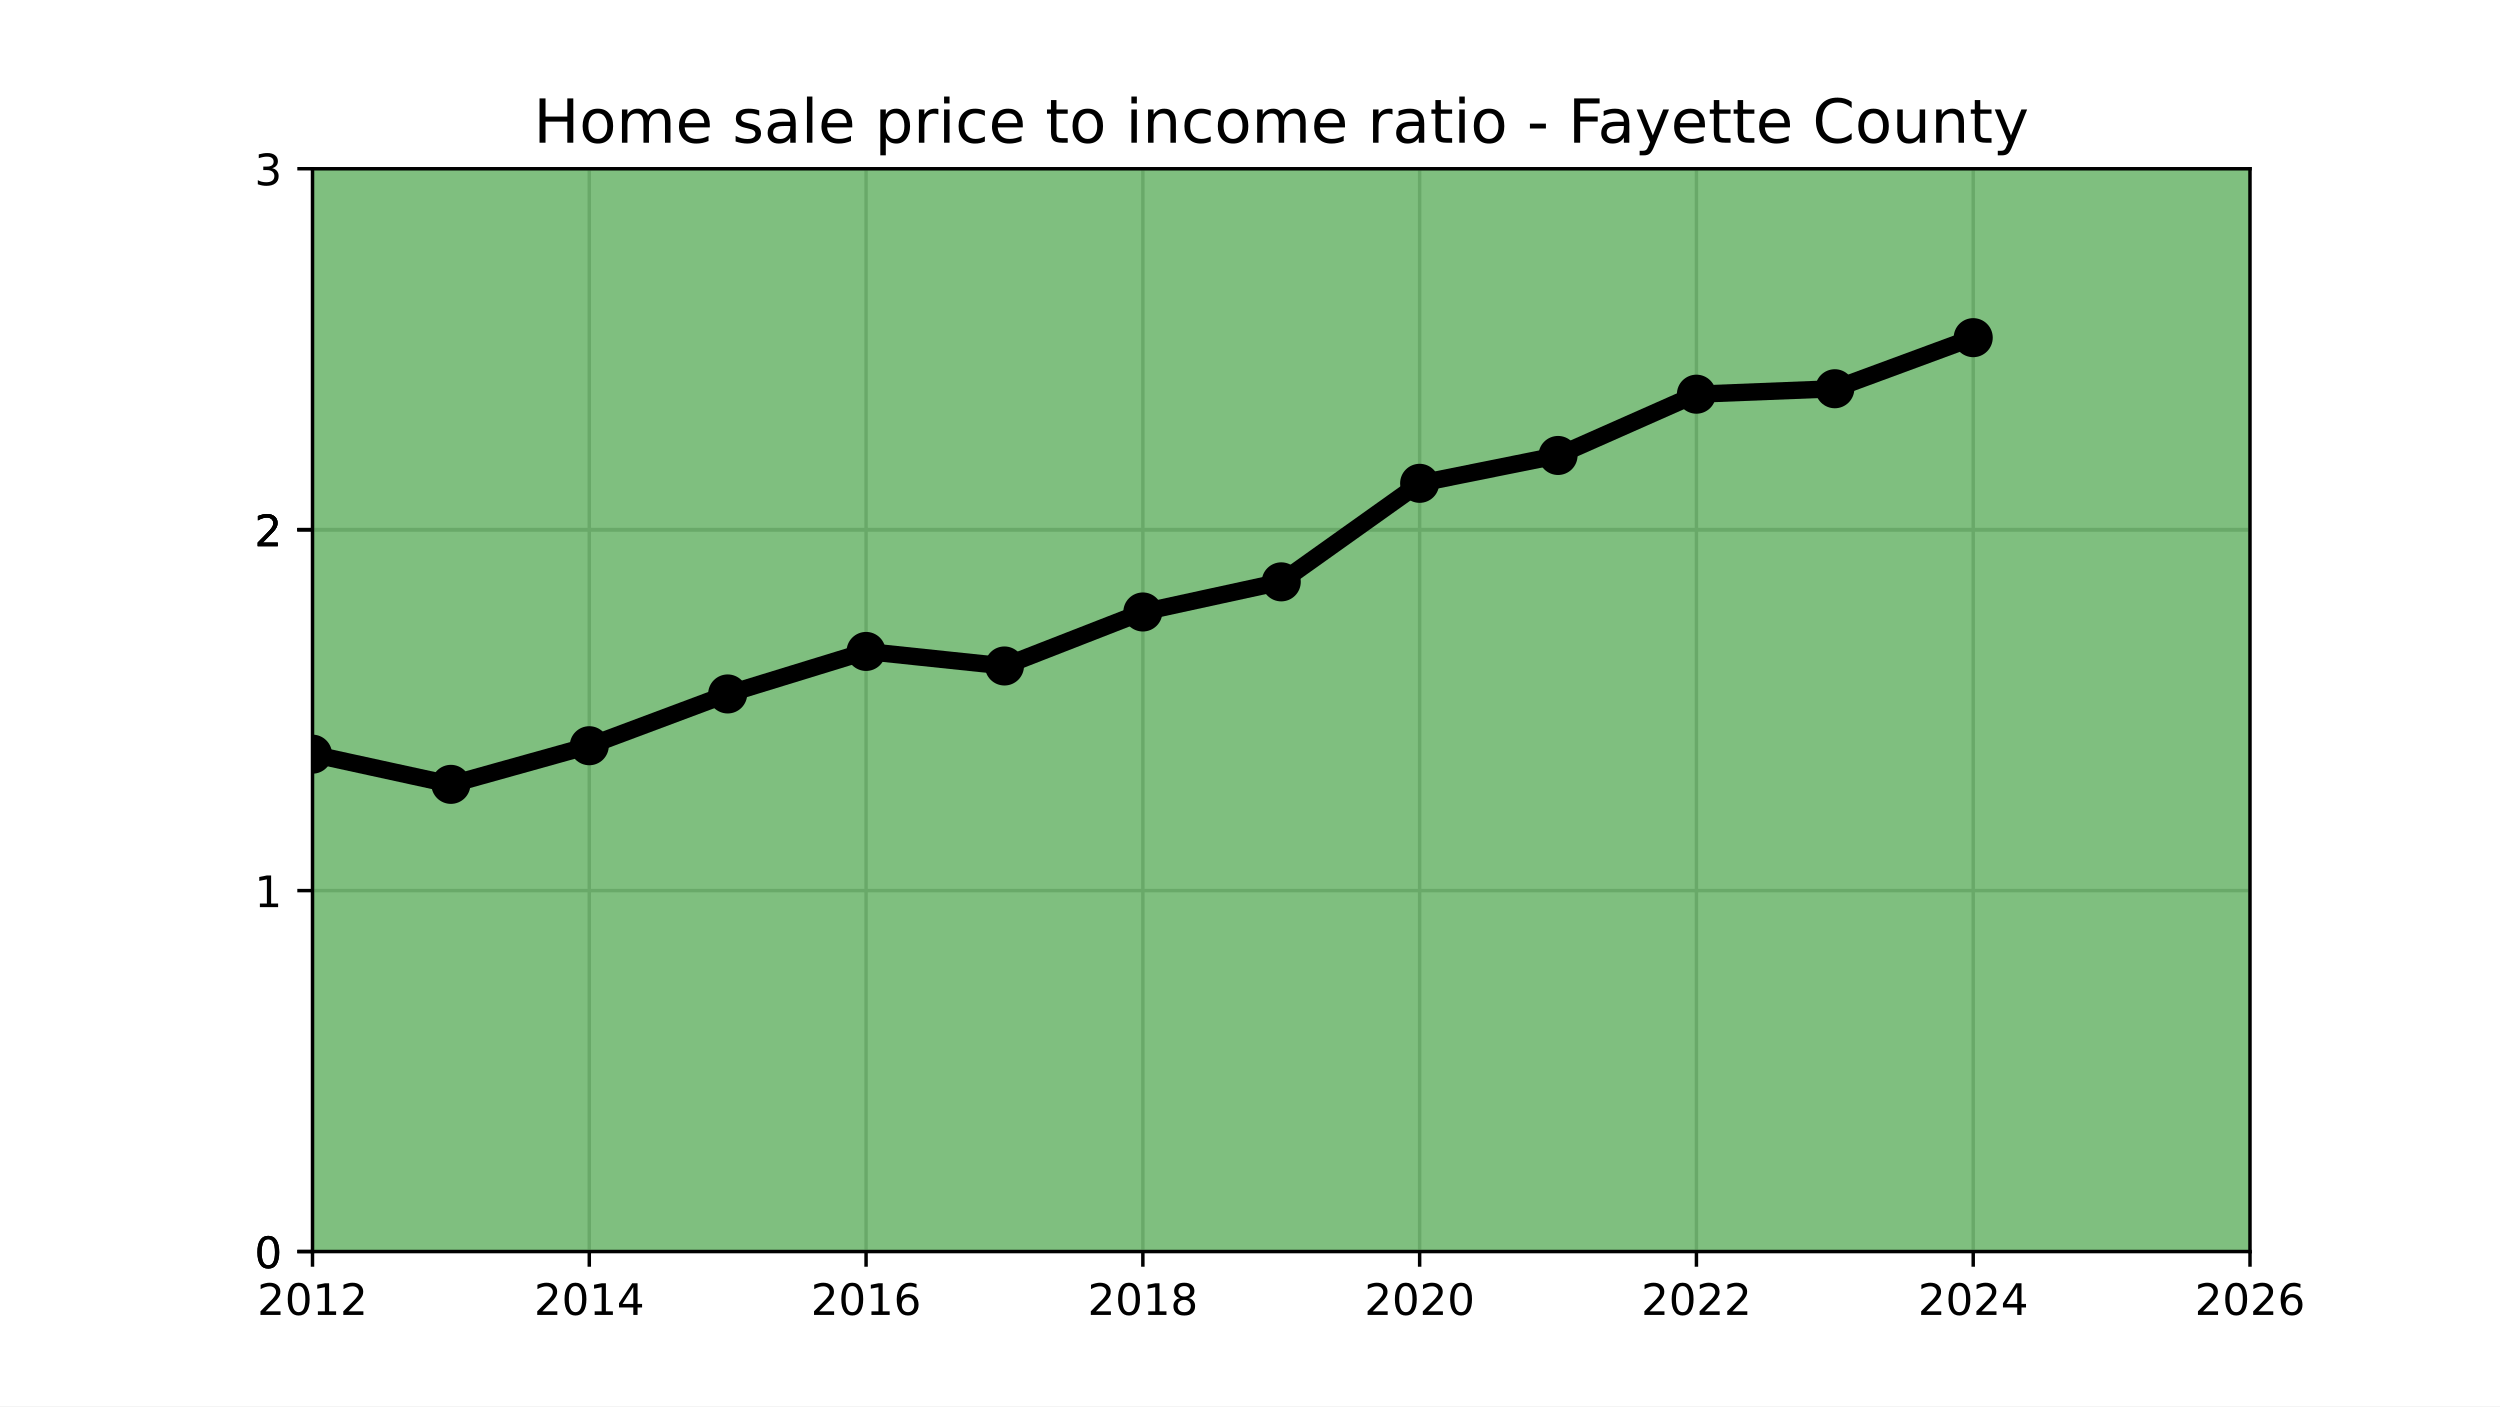
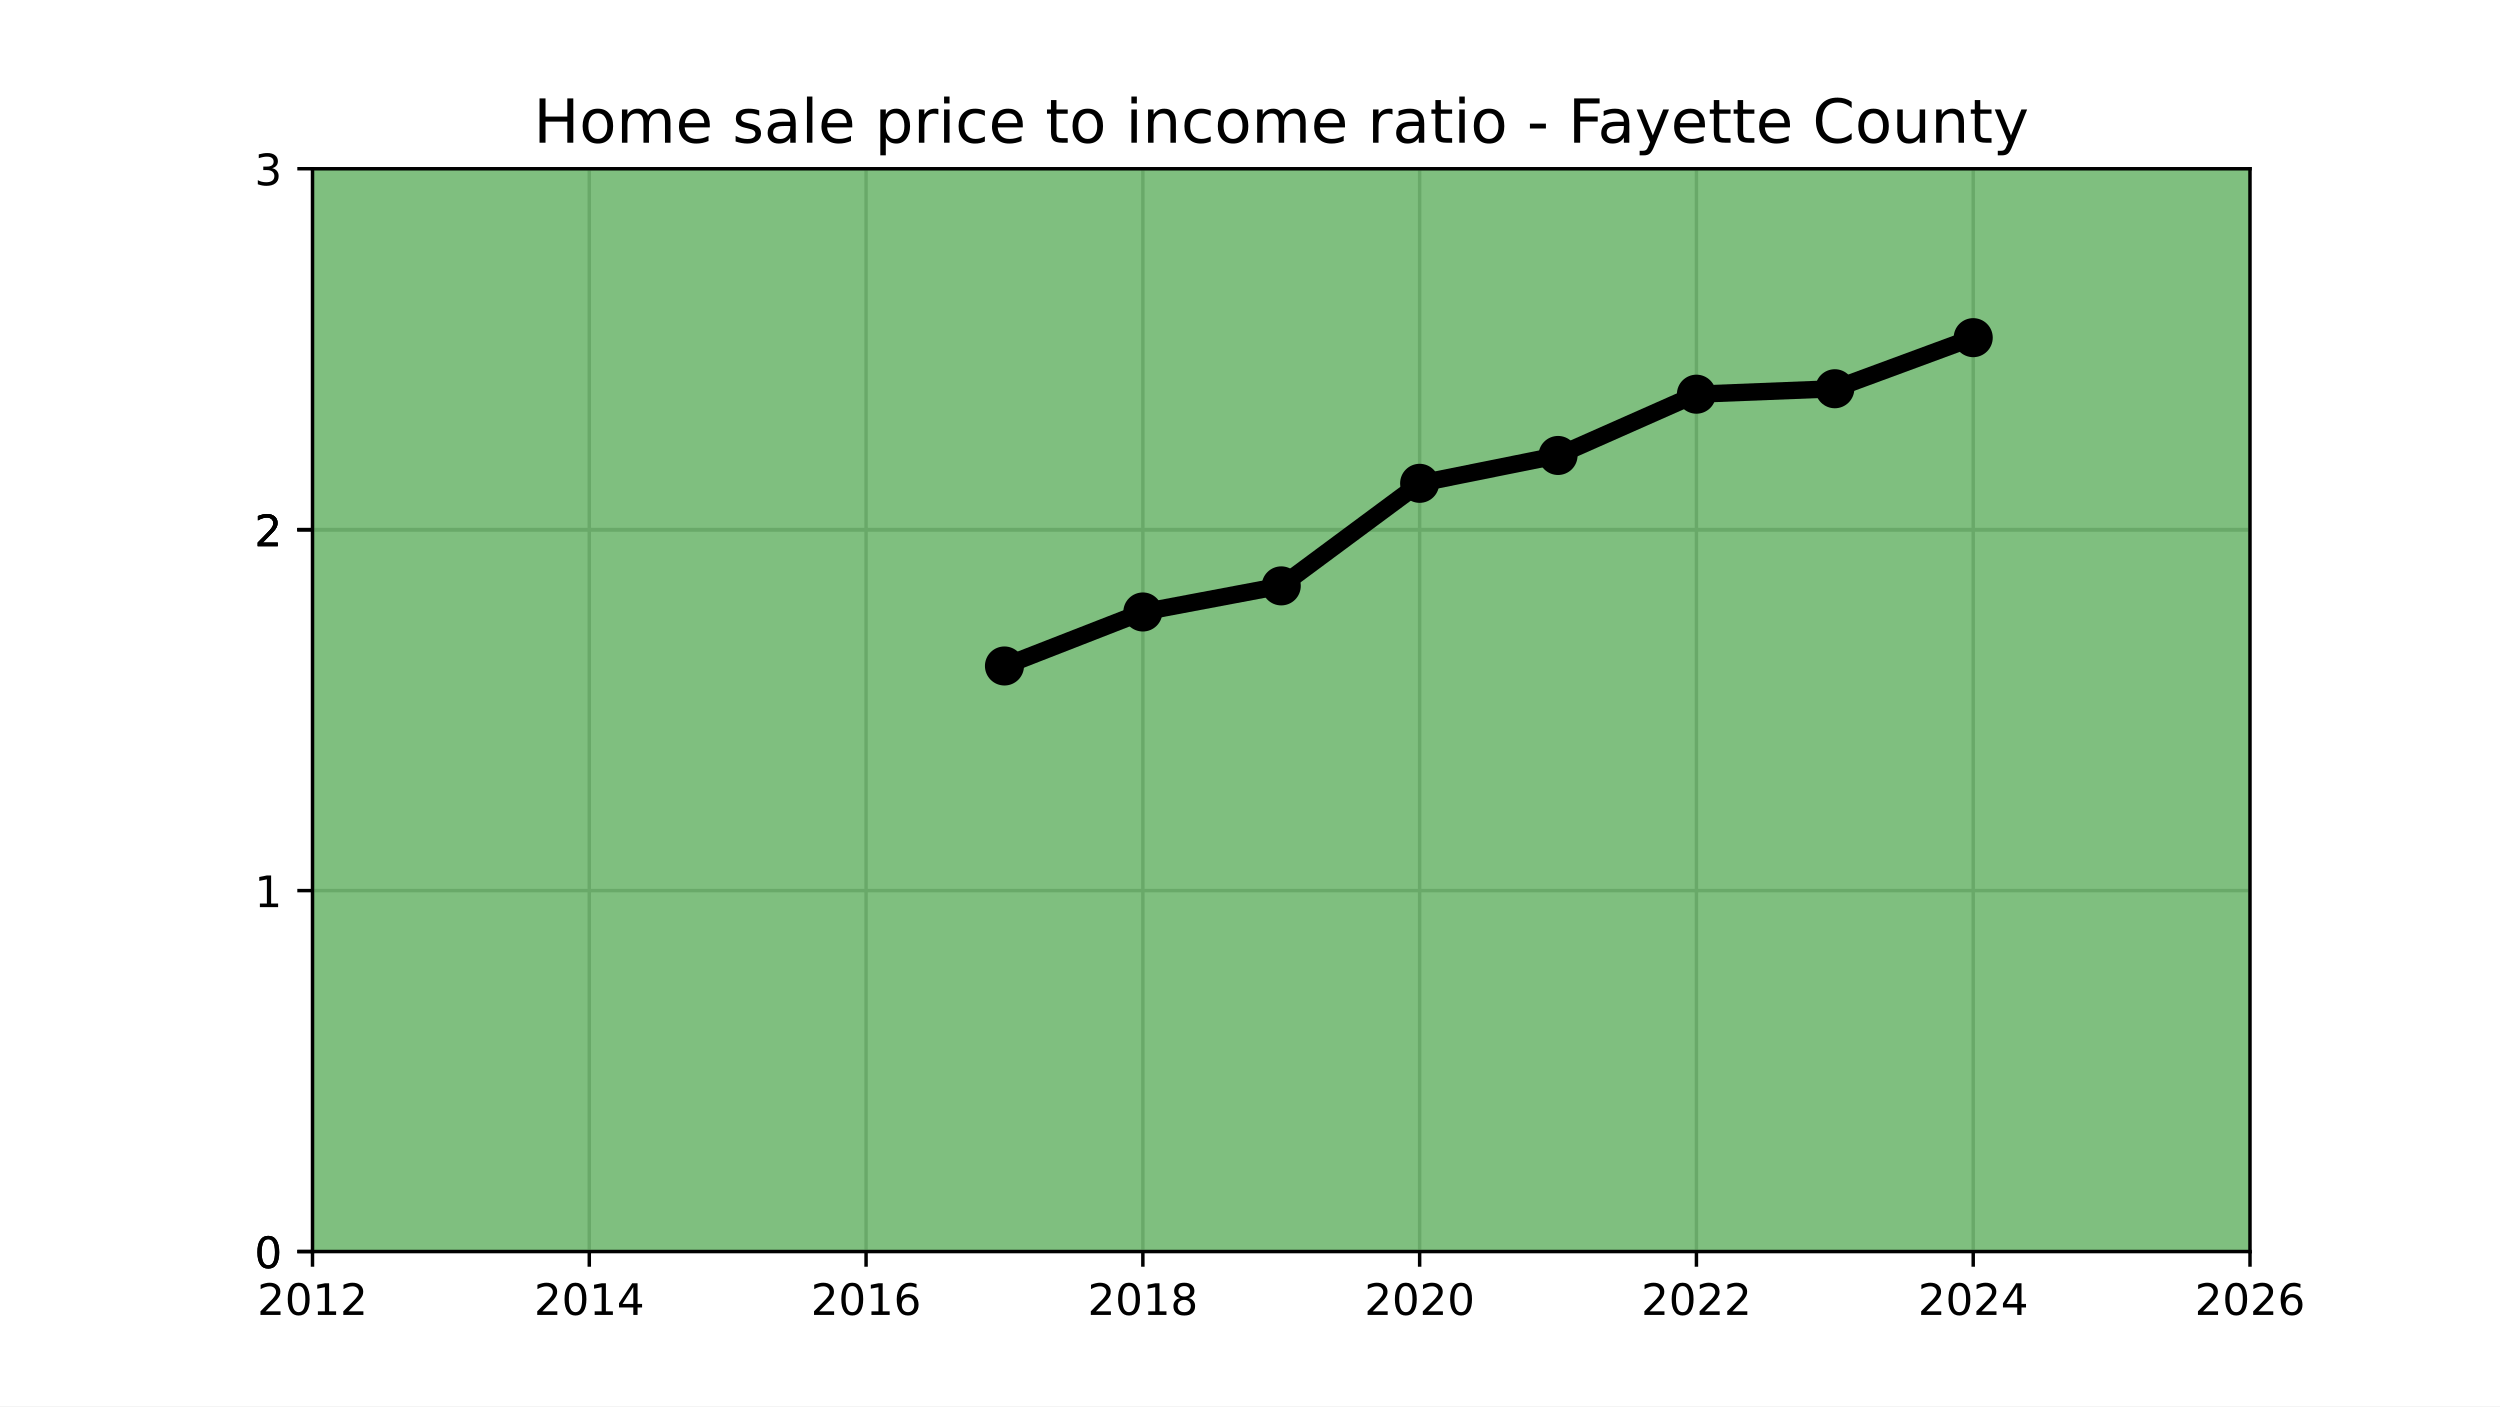
<svg xmlns="http://www.w3.org/2000/svg" xmlns:xlink="http://www.w3.org/1999/xlink" width="576pt" height="324pt" viewBox="0 0 576 324" version="1.1">
  <defs>
    <style type="text/css">*{stroke-linejoin: round; stroke-linecap: butt}</style>
  </defs>
  <g id="figure_1">
    <g id="patch_1">
      <path d="M 0 324  L 576 324  L 576 0  L 0 0  z " style="fill: #ffffff" />
    </g>
    <g id="axes_1">
      <g id="patch_2">
        <path d="M 72 288.36  L 518.4 288.36  L 518.4 38.88  L 72 38.88  z " style="fill: #ffffff" />
      </g>
      <g id="matplotlib.axis_1">
        <g id="xtick_1">
          <g id="line2d_1">
-             <path d="M 72 288.36  L 72 38.88  " clip-path="url(#p4baf9065e5)" style="fill: none; stroke: #d3d3d3; stroke-width: 0.8; stroke-linecap: square" />
+             <path d="M 72 288.36  L 72 38.88  " clip-path="url(#pbf978466c7)" style="fill: none; stroke: #d3d3d3; stroke-width: 0.8; stroke-linecap: square" />
          </g>
          <g id="line2d_2">
            <defs>
-               <path id="m02a581e43c" d="M 0 0  L 0 3.5  " style="stroke: #000000; stroke-width: 0.8" />
+               <path id="mbe7b3b88c8" d="M 0 0  L 0 3.5  " style="stroke: #000000; stroke-width: 0.8" />
            </defs>
            <g>
-               <use xlink:href="#m02a581e43c" x="72" y="288.36" style="stroke: #000000; stroke-width: 0.8" />
+               <use xlink:href="#mbe7b3b88c8" x="72" y="288.36" style="stroke: #000000; stroke-width: 0.8" />
            </g>
          </g>
          <g id="text_1">
            <g transform="translate(59.275 302.9584) scale(0.1 -0.1)">
              <defs>
                <path id="DejaVuSans-32" d="M 1228 531  L 3431 531  L 3431 0  L 469 0  L 469 531  Q 828 903 1448 1529  Q 2069 2156 2228 2338  Q 2531 2678 2651 2914  Q 2772 3150 2772 3378  Q 2772 3750 2511 3984  Q 2250 4219 1831 4219  Q 1534 4219 1204 4116  Q 875 4013 500 3803  L 500 4441  Q 881 4594 1212 4672  Q 1544 4750 1819 4750  Q 2544 4750 2975 4387  Q 3406 4025 3406 3419  Q 3406 3131 3298 2873  Q 3191 2616 2906 2266  Q 2828 2175 2409 1742  Q 1991 1309 1228 531  z " transform="scale(0.015625)" />
                <path id="DejaVuSans-30" d="M 2034 4250  Q 1547 4250 1301 3770  Q 1056 3291 1056 2328  Q 1056 1369 1301 889  Q 1547 409 2034 409  Q 2525 409 2770 889  Q 3016 1369 3016 2328  Q 3016 3291 2770 3770  Q 2525 4250 2034 4250  z M 2034 4750  Q 2819 4750 3233 4129  Q 3647 3509 3647 2328  Q 3647 1150 3233 529  Q 2819 -91 2034 -91  Q 1250 -91 836 529  Q 422 1150 422 2328  Q 422 3509 836 4129  Q 1250 4750 2034 4750  z " transform="scale(0.015625)" />
                <path id="DejaVuSans-31" d="M 794 531  L 1825 531  L 1825 4091  L 703 3866  L 703 4441  L 1819 4666  L 2450 4666  L 2450 531  L 3481 531  L 3481 0  L 794 0  L 794 531  z " transform="scale(0.015625)" />
              </defs>
              <use xlink:href="#DejaVuSans-32" />
              <use xlink:href="#DejaVuSans-30" transform="translate(63.62305 0)" />
              <use xlink:href="#DejaVuSans-31" transform="translate(127.2461 0)" />
              <use xlink:href="#DejaVuSans-32" transform="translate(190.8691 0)" />
            </g>
          </g>
        </g>
        <g id="xtick_2">
          <g id="line2d_3">
-             <path d="M 135.771 288.36  L 135.771 38.88  " clip-path="url(#p4baf9065e5)" style="fill: none; stroke: #d3d3d3; stroke-width: 0.8; stroke-linecap: square" />
+             <path d="M 135.771 288.36  L 135.771 38.88  " clip-path="url(#pbf978466c7)" style="fill: none; stroke: #d3d3d3; stroke-width: 0.8; stroke-linecap: square" />
          </g>
          <g id="line2d_4">
            <g>
-               <use xlink:href="#m02a581e43c" x="135.771" y="288.36" style="stroke: #000000; stroke-width: 0.8" />
+               <use xlink:href="#mbe7b3b88c8" x="135.771" y="288.36" style="stroke: #000000; stroke-width: 0.8" />
            </g>
          </g>
          <g id="text_2">
            <g transform="translate(123.0464 302.9584) scale(0.1 -0.1)">
              <defs>
                <path id="DejaVuSans-34" d="M 2419 4116  L 825 1625  L 2419 1625  L 2419 4116  z M 2253 4666  L 3047 4666  L 3047 1625  L 3713 1625  L 3713 1100  L 3047 1100  L 3047 0  L 2419 0  L 2419 1100  L 313 1100  L 313 1709  L 2253 4666  z " transform="scale(0.015625)" />
              </defs>
              <use xlink:href="#DejaVuSans-32" />
              <use xlink:href="#DejaVuSans-30" transform="translate(63.62305 0)" />
              <use xlink:href="#DejaVuSans-31" transform="translate(127.2461 0)" />
              <use xlink:href="#DejaVuSans-34" transform="translate(190.8691 0)" />
            </g>
          </g>
        </g>
        <g id="xtick_3">
          <g id="line2d_5">
-             <path d="M 199.543 288.36  L 199.543 38.88  " clip-path="url(#p4baf9065e5)" style="fill: none; stroke: #d3d3d3; stroke-width: 0.8; stroke-linecap: square" />
+             <path d="M 199.543 288.36  L 199.543 38.88  " clip-path="url(#pbf978466c7)" style="fill: none; stroke: #d3d3d3; stroke-width: 0.8; stroke-linecap: square" />
          </g>
          <g id="line2d_6">
            <g>
-               <use xlink:href="#m02a581e43c" x="199.543" y="288.36" style="stroke: #000000; stroke-width: 0.8" />
+               <use xlink:href="#mbe7b3b88c8" x="199.543" y="288.36" style="stroke: #000000; stroke-width: 0.8" />
            </g>
          </g>
          <g id="text_3">
            <g transform="translate(186.8179 302.9584) scale(0.1 -0.1)">
              <defs>
                <path id="DejaVuSans-36" d="M 2113 2584  Q 1688 2584 1439 2293  Q 1191 2003 1191 1497  Q 1191 994 1439 701  Q 1688 409 2113 409  Q 2538 409 2786 701  Q 3034 994 3034 1497  Q 3034 2003 2786 2293  Q 2538 2584 2113 2584  z M 3366 4563  L 3366 3988  Q 3128 4100 2886 4159  Q 2644 4219 2406 4219  Q 1781 4219 1451 3797  Q 1122 3375 1075 2522  Q 1259 2794 1537 2939  Q 1816 3084 2150 3084  Q 2853 3084 3261 2657  Q 3669 2231 3669 1497  Q 3669 778 3244 343  Q 2819 -91 2113 -91  Q 1303 -91 875 529  Q 447 1150 447 2328  Q 447 3434 972 4092  Q 1497 4750 2381 4750  Q 2619 4750 2861 4703  Q 3103 4656 3366 4563  z " transform="scale(0.015625)" />
              </defs>
              <use xlink:href="#DejaVuSans-32" />
              <use xlink:href="#DejaVuSans-30" transform="translate(63.62305 0)" />
              <use xlink:href="#DejaVuSans-31" transform="translate(127.2461 0)" />
              <use xlink:href="#DejaVuSans-36" transform="translate(190.8691 0)" />
            </g>
          </g>
        </g>
        <g id="xtick_4">
          <g id="line2d_7">
-             <path d="M 263.314 288.36  L 263.314 38.88  " clip-path="url(#p4baf9065e5)" style="fill: none; stroke: #d3d3d3; stroke-width: 0.8; stroke-linecap: square" />
+             <path d="M 263.314 288.36  L 263.314 38.88  " clip-path="url(#pbf978466c7)" style="fill: none; stroke: #d3d3d3; stroke-width: 0.8; stroke-linecap: square" />
          </g>
          <g id="line2d_8">
            <g>
-               <use xlink:href="#m02a581e43c" x="263.314" y="288.36" style="stroke: #000000; stroke-width: 0.8" />
+               <use xlink:href="#mbe7b3b88c8" x="263.314" y="288.36" style="stroke: #000000; stroke-width: 0.8" />
            </g>
          </g>
          <g id="text_4">
            <g transform="translate(250.5893 302.9584) scale(0.1 -0.1)">
              <defs>
                <path id="DejaVuSans-38" d="M 2034 2216  Q 1584 2216 1326 1975  Q 1069 1734 1069 1313  Q 1069 891 1326 650  Q 1584 409 2034 409  Q 2484 409 2743 651  Q 3003 894 3003 1313  Q 3003 1734 2745 1975  Q 2488 2216 2034 2216  z M 1403 2484  Q 997 2584 770 2862  Q 544 3141 544 3541  Q 544 4100 942 4425  Q 1341 4750 2034 4750  Q 2731 4750 3128 4425  Q 3525 4100 3525 3541  Q 3525 3141 3298 2862  Q 3072 2584 2669 2484  Q 3125 2378 3379 2068  Q 3634 1759 3634 1313  Q 3634 634 3220 271  Q 2806 -91 2034 -91  Q 1263 -91 848 271  Q 434 634 434 1313  Q 434 1759 690 2068  Q 947 2378 1403 2484  z M 1172 3481  Q 1172 3119 1398 2916  Q 1625 2713 2034 2713  Q 2441 2713 2670 2916  Q 2900 3119 2900 3481  Q 2900 3844 2670 4047  Q 2441 4250 2034 4250  Q 1625 4250 1398 4047  Q 1172 3844 1172 3481  z " transform="scale(0.015625)" />
              </defs>
              <use xlink:href="#DejaVuSans-32" />
              <use xlink:href="#DejaVuSans-30" transform="translate(63.62305 0)" />
              <use xlink:href="#DejaVuSans-31" transform="translate(127.2461 0)" />
              <use xlink:href="#DejaVuSans-38" transform="translate(190.8691 0)" />
            </g>
          </g>
        </g>
        <g id="xtick_5">
          <g id="line2d_9">
-             <path d="M 327.086 288.36  L 327.086 38.88  " clip-path="url(#p4baf9065e5)" style="fill: none; stroke: #d3d3d3; stroke-width: 0.8; stroke-linecap: square" />
+             <path d="M 327.086 288.36  L 327.086 38.88  " clip-path="url(#pbf978466c7)" style="fill: none; stroke: #d3d3d3; stroke-width: 0.8; stroke-linecap: square" />
          </g>
          <g id="line2d_10">
            <g>
-               <use xlink:href="#m02a581e43c" x="327.086" y="288.36" style="stroke: #000000; stroke-width: 0.8" />
+               <use xlink:href="#mbe7b3b88c8" x="327.086" y="288.36" style="stroke: #000000; stroke-width: 0.8" />
            </g>
          </g>
          <g id="text_5">
            <g transform="translate(314.3607 302.9584) scale(0.1 -0.1)">
              <use xlink:href="#DejaVuSans-32" />
              <use xlink:href="#DejaVuSans-30" transform="translate(63.62305 0)" />
              <use xlink:href="#DejaVuSans-32" transform="translate(127.2461 0)" />
              <use xlink:href="#DejaVuSans-30" transform="translate(190.8691 0)" />
            </g>
          </g>
        </g>
        <g id="xtick_6">
          <g id="line2d_11">
-             <path d="M 390.857 288.36  L 390.857 38.88  " clip-path="url(#p4baf9065e5)" style="fill: none; stroke: #d3d3d3; stroke-width: 0.8; stroke-linecap: square" />
+             <path d="M 390.857 288.36  L 390.857 38.88  " clip-path="url(#pbf978466c7)" style="fill: none; stroke: #d3d3d3; stroke-width: 0.8; stroke-linecap: square" />
          </g>
          <g id="line2d_12">
            <g>
-               <use xlink:href="#m02a581e43c" x="390.857" y="288.36" style="stroke: #000000; stroke-width: 0.8" />
+               <use xlink:href="#mbe7b3b88c8" x="390.857" y="288.36" style="stroke: #000000; stroke-width: 0.8" />
            </g>
          </g>
          <g id="text_6">
            <g transform="translate(378.1321 302.9584) scale(0.1 -0.1)">
              <use xlink:href="#DejaVuSans-32" />
              <use xlink:href="#DejaVuSans-30" transform="translate(63.62305 0)" />
              <use xlink:href="#DejaVuSans-32" transform="translate(127.2461 0)" />
              <use xlink:href="#DejaVuSans-32" transform="translate(190.8691 0)" />
            </g>
          </g>
        </g>
        <g id="xtick_7">
          <g id="line2d_13">
-             <path d="M 454.629 288.36  L 454.629 38.88  " clip-path="url(#p4baf9065e5)" style="fill: none; stroke: #d3d3d3; stroke-width: 0.8; stroke-linecap: square" />
+             <path d="M 454.629 288.36  L 454.629 38.88  " clip-path="url(#pbf978466c7)" style="fill: none; stroke: #d3d3d3; stroke-width: 0.8; stroke-linecap: square" />
          </g>
          <g id="line2d_14">
            <g>
-               <use xlink:href="#m02a581e43c" x="454.629" y="288.36" style="stroke: #000000; stroke-width: 0.8" />
+               <use xlink:href="#mbe7b3b88c8" x="454.629" y="288.36" style="stroke: #000000; stroke-width: 0.8" />
            </g>
          </g>
          <g id="text_7">
            <g transform="translate(441.9036 302.9584) scale(0.1 -0.1)">
              <use xlink:href="#DejaVuSans-32" />
              <use xlink:href="#DejaVuSans-30" transform="translate(63.62305 0)" />
              <use xlink:href="#DejaVuSans-32" transform="translate(127.2461 0)" />
              <use xlink:href="#DejaVuSans-34" transform="translate(190.8691 0)" />
            </g>
          </g>
        </g>
        <g id="xtick_8">
          <g id="line2d_15">
-             <path d="M 518.4 288.36  L 518.4 38.88  " clip-path="url(#p4baf9065e5)" style="fill: none; stroke: #d3d3d3; stroke-width: 0.8; stroke-linecap: square" />
+             <path d="M 518.4 288.36  L 518.4 38.88  " clip-path="url(#pbf978466c7)" style="fill: none; stroke: #d3d3d3; stroke-width: 0.8; stroke-linecap: square" />
          </g>
          <g id="line2d_16">
            <g>
-               <use xlink:href="#m02a581e43c" x="518.4" y="288.36" style="stroke: #000000; stroke-width: 0.8" />
+               <use xlink:href="#mbe7b3b88c8" x="518.4" y="288.36" style="stroke: #000000; stroke-width: 0.8" />
            </g>
          </g>
          <g id="text_8">
            <g transform="translate(505.675 302.9584) scale(0.1 -0.1)">
              <use xlink:href="#DejaVuSans-32" />
              <use xlink:href="#DejaVuSans-30" transform="translate(63.62305 0)" />
              <use xlink:href="#DejaVuSans-32" transform="translate(127.2461 0)" />
              <use xlink:href="#DejaVuSans-36" transform="translate(190.8691 0)" />
            </g>
          </g>
        </g>
      </g>
      <g id="matplotlib.axis_2">
        <g id="ytick_1">
          <g id="line2d_17">
-             <path d="M 72 288.36  L 518.4 288.36  " clip-path="url(#p4baf9065e5)" style="fill: none; stroke: #d3d3d3; stroke-width: 0.8; stroke-linecap: square" />
+             <path d="M 72 288.36  L 518.4 288.36  " clip-path="url(#pbf978466c7)" style="fill: none; stroke: #d3d3d3; stroke-width: 0.8; stroke-linecap: square" />
          </g>
          <g id="line2d_18">
            <defs>
-               <path id="m32b306f093" d="M 0 0  L -3.5 0  " style="stroke: #000000; stroke-width: 0.8" />
+               <path id="mc6ea966df7" d="M 0 0  L -3.5 0  " style="stroke: #000000; stroke-width: 0.8" />
            </defs>
            <g>
-               <use xlink:href="#m32b306f093" x="72" y="288.36" style="stroke: #000000; stroke-width: 0.8" />
+               <use xlink:href="#mc6ea966df7" x="72" y="288.36" style="stroke: #000000; stroke-width: 0.8" />
            </g>
          </g>
          <g id="text_9">
            <g transform="translate(58.6375 292.1592) scale(0.1 -0.1)">
              <use xlink:href="#DejaVuSans-30" />
            </g>
          </g>
        </g>
        <g id="ytick_2">
          <g id="line2d_19">
-             <path d="M 72 288.36  L 518.4 288.36  " clip-path="url(#p4baf9065e5)" style="fill: none; stroke: #d3d3d3; stroke-width: 0.8; stroke-linecap: square" />
+             <path d="M 72 288.36  L 518.4 288.36  " clip-path="url(#pbf978466c7)" style="fill: none; stroke: #d3d3d3; stroke-width: 0.8; stroke-linecap: square" />
          </g>
          <g id="line2d_20">
            <g>
-               <use xlink:href="#m32b306f093" x="72" y="288.36" style="stroke: #000000; stroke-width: 0.8" />
+               <use xlink:href="#mc6ea966df7" x="72" y="288.36" style="stroke: #000000; stroke-width: 0.8" />
            </g>
          </g>
          <g id="text_10">
            <g transform="translate(58.6375 292.1592) scale(0.1 -0.1)">
              <use xlink:href="#DejaVuSans-30" />
            </g>
          </g>
        </g>
        <g id="ytick_3">
          <g id="line2d_21">
-             <path d="M 72 205.2  L 518.4 205.2  " clip-path="url(#p4baf9065e5)" style="fill: none; stroke: #d3d3d3; stroke-width: 0.8; stroke-linecap: square" />
+             <path d="M 72 205.2  L 518.4 205.2  " clip-path="url(#pbf978466c7)" style="fill: none; stroke: #d3d3d3; stroke-width: 0.8; stroke-linecap: square" />
          </g>
          <g id="line2d_22">
            <g>
-               <use xlink:href="#m32b306f093" x="72" y="205.2" style="stroke: #000000; stroke-width: 0.8" />
+               <use xlink:href="#mc6ea966df7" x="72" y="205.2" style="stroke: #000000; stroke-width: 0.8" />
            </g>
          </g>
          <g id="text_11">
            <g transform="translate(58.6375 208.9992) scale(0.1 -0.1)">
              <use xlink:href="#DejaVuSans-31" />
            </g>
          </g>
        </g>
        <g id="ytick_4">
          <g id="line2d_23">
-             <path d="M 72 122.04  L 518.4 122.04  " clip-path="url(#p4baf9065e5)" style="fill: none; stroke: #d3d3d3; stroke-width: 0.8; stroke-linecap: square" />
+             <path d="M 72 122.04  L 518.4 122.04  " clip-path="url(#pbf978466c7)" style="fill: none; stroke: #d3d3d3; stroke-width: 0.8; stroke-linecap: square" />
          </g>
          <g id="line2d_24">
            <g>
-               <use xlink:href="#m32b306f093" x="72" y="122.04" style="stroke: #000000; stroke-width: 0.8" />
+               <use xlink:href="#mc6ea966df7" x="72" y="122.04" style="stroke: #000000; stroke-width: 0.8" />
            </g>
          </g>
          <g id="text_12">
            <g transform="translate(58.6375 125.8392) scale(0.1 -0.1)">
              <use xlink:href="#DejaVuSans-32" />
            </g>
          </g>
        </g>
        <g id="ytick_5">
          <g id="line2d_25">
-             <path d="M 72 122.04  L 518.4 122.04  " clip-path="url(#p4baf9065e5)" style="fill: none; stroke: #d3d3d3; stroke-width: 0.8; stroke-linecap: square" />
+             <path d="M 72 122.04  L 518.4 122.04  " clip-path="url(#pbf978466c7)" style="fill: none; stroke: #d3d3d3; stroke-width: 0.8; stroke-linecap: square" />
          </g>
          <g id="line2d_26">
            <g>
-               <use xlink:href="#m32b306f093" x="72" y="122.04" style="stroke: #000000; stroke-width: 0.8" />
+               <use xlink:href="#mc6ea966df7" x="72" y="122.04" style="stroke: #000000; stroke-width: 0.8" />
            </g>
          </g>
          <g id="text_13">
            <g transform="translate(58.6375 125.8392) scale(0.1 -0.1)">
              <use xlink:href="#DejaVuSans-32" />
            </g>
          </g>
        </g>
        <g id="ytick_6">
          <g id="line2d_27">
-             <path d="M 72 122.04  L 518.4 122.04  " clip-path="url(#p4baf9065e5)" style="fill: none; stroke: #d3d3d3; stroke-width: 0.8; stroke-linecap: square" />
+             <path d="M 72 122.04  L 518.4 122.04  " clip-path="url(#pbf978466c7)" style="fill: none; stroke: #d3d3d3; stroke-width: 0.8; stroke-linecap: square" />
          </g>
          <g id="line2d_28">
            <g>
-               <use xlink:href="#m32b306f093" x="72" y="122.04" style="stroke: #000000; stroke-width: 0.8" />
+               <use xlink:href="#mc6ea966df7" x="72" y="122.04" style="stroke: #000000; stroke-width: 0.8" />
            </g>
          </g>
          <g id="text_14">
            <g transform="translate(58.6375 125.8392) scale(0.1 -0.1)">
              <use xlink:href="#DejaVuSans-32" />
            </g>
          </g>
        </g>
        <g id="ytick_7">
          <g id="line2d_29">
-             <path d="M 72 38.88  L 518.4 38.88  " clip-path="url(#p4baf9065e5)" style="fill: none; stroke: #d3d3d3; stroke-width: 0.8; stroke-linecap: square" />
+             <path d="M 72 38.88  L 518.4 38.88  " clip-path="url(#pbf978466c7)" style="fill: none; stroke: #d3d3d3; stroke-width: 0.8; stroke-linecap: square" />
          </g>
          <g id="line2d_30">
            <g>
-               <use xlink:href="#m32b306f093" x="72" y="38.88" style="stroke: #000000; stroke-width: 0.8" />
+               <use xlink:href="#mc6ea966df7" x="72" y="38.88" style="stroke: #000000; stroke-width: 0.8" />
            </g>
          </g>
          <g id="text_15">
            <g transform="translate(58.6375 42.67922) scale(0.1 -0.1)">
              <defs>
                <path id="DejaVuSans-33" d="M 2597 2516  Q 3050 2419 3304 2112  Q 3559 1806 3559 1356  Q 3559 666 3084 287  Q 2609 -91 1734 -91  Q 1441 -91 1130 -33  Q 819 25 488 141  L 488 750  Q 750 597 1062 519  Q 1375 441 1716 441  Q 2309 441 2620 675  Q 2931 909 2931 1356  Q 2931 1769 2642 2001  Q 2353 2234 1838 2234  L 1294 2234  L 1294 2753  L 1863 2753  Q 2328 2753 2575 2939  Q 2822 3125 2822 3475  Q 2822 3834 2567 4026  Q 2313 4219 1838 4219  Q 1578 4219 1281 4162  Q 984 4106 628 3988  L 628 4550  Q 988 4650 1302 4700  Q 1616 4750 1894 4750  Q 2613 4750 3031 4423  Q 3450 4097 3450 3541  Q 3450 3153 3228 2886  Q 3006 2619 2597 2516  z " transform="scale(0.015625)" />
              </defs>
              <use xlink:href="#DejaVuSans-33" />
            </g>
          </g>
        </g>
      </g>
      <g id="FillBetweenPolyCollection_1">
-         <path d="M 72 38.88  L 72 288.36  L 103.886 288.36  L 135.771 288.36  L 167.657 288.36  L 199.543 288.36  L 231.429 288.36  L 263.314 288.36  L 295.2 288.36  L 327.086 288.36  L 358.971 288.36  L 390.857 288.36  L 422.743 288.36  L 454.629 288.36  L 486.514 288.36  L 518.4 288.36  L 518.4 38.88  L 518.4 38.88  L 486.514 38.88  L 454.629 38.88  L 422.743 38.88  L 390.857 38.88  L 358.971 38.88  L 327.086 38.88  L 295.2 38.88  L 263.314 38.88  L 231.429 38.88  L 199.543 38.88  L 167.657 38.88  L 135.771 38.88  L 103.886 38.88  L 72 38.88  z " clip-path="url(#p4baf9065e5)" style="fill: #008000; fill-opacity: 0.5" />
+         <path d="M 72 38.88  L 72 288.36  L 103.886 288.36  L 135.771 288.36  L 167.657 288.36  L 199.543 288.36  L 231.429 288.36  L 263.314 288.36  L 295.2 288.36  L 327.086 288.36  L 358.971 288.36  L 390.857 288.36  L 422.743 288.36  L 454.629 288.36  L 486.514 288.36  L 518.4 288.36  L 518.4 38.88  L 518.4 38.88  L 486.514 38.88  L 454.629 38.88  L 422.743 38.88  L 390.857 38.88  L 358.971 38.88  L 327.086 38.88  L 295.2 38.88  L 263.314 38.88  L 231.429 38.88  L 199.543 38.88  L 167.657 38.88  L 135.771 38.88  L 103.886 38.88  L 72 38.88  z " clip-path="url(#pbf978466c7)" style="fill: #008000; fill-opacity: 0.5" />
      </g>
      <g id="line2d_31">
-         <path d="M 72 173.761  L 103.886 180.717  L 135.771 171.817  L 167.657 159.887  L 199.543 150.091  L 231.429 153.442  L 263.314 141.001  L 295.2 134.06  L 327.086 111.358  L 358.971 104.94  L 390.857 90.822  L 422.743 89.567  L 454.629 77.798  " clip-path="url(#p4baf9065e5)" style="fill: none; stroke: #000000; stroke-width: 4; stroke-linecap: square" />
+         <path d="M 231.429 153.442  L 263.314 141.001  L 295.2 134.988  L 327.086 111.358  L 358.971 104.94  L 390.857 90.822  L 422.743 89.567  L 454.629 77.798  " clip-path="url(#pbf978466c7)" style="fill: none; stroke: #000000; stroke-width: 4; stroke-linecap: square" />
        <defs>
-           <path id="me291649830" d="M 0 4  C 1.061 4 2.078 3.579 2.828 2.828  C 3.579 2.078 4 1.061 4 0  C 4 -1.061 3.579 -2.078 2.828 -2.828  C 2.078 -3.579 1.061 -4 0 -4  C -1.061 -4 -2.078 -3.579 -2.828 -2.828  C -3.579 -2.078 -4 -1.061 -4 0  C -4 1.061 -3.579 2.078 -2.828 2.828  C -2.078 3.579 -1.061 4 0 4  z " style="stroke: #000000" />
+           <path id="m4c44e703e6" d="M 0 4  C 1.061 4 2.078 3.579 2.828 2.828  C 3.579 2.078 4 1.061 4 0  C 4 -1.061 3.579 -2.078 2.828 -2.828  C 2.078 -3.579 1.061 -4 0 -4  C -1.061 -4 -2.078 -3.579 -2.828 -2.828  C -3.579 -2.078 -4 -1.061 -4 0  C -4 1.061 -3.579 2.078 -2.828 2.828  C -2.078 3.579 -1.061 4 0 4  z " style="stroke: #000000" />
        </defs>
-         <g clip-path="url(#p4baf9065e5)">
-           <use xlink:href="#me291649830" x="72" y="173.761" style="stroke: #000000" />
-           <use xlink:href="#me291649830" x="103.886" y="180.717" style="stroke: #000000" />
-           <use xlink:href="#me291649830" x="135.771" y="171.817" style="stroke: #000000" />
-           <use xlink:href="#me291649830" x="167.657" y="159.887" style="stroke: #000000" />
-           <use xlink:href="#me291649830" x="199.543" y="150.091" style="stroke: #000000" />
-           <use xlink:href="#me291649830" x="231.429" y="153.442" style="stroke: #000000" />
-           <use xlink:href="#me291649830" x="263.314" y="141.001" style="stroke: #000000" />
-           <use xlink:href="#me291649830" x="295.2" y="134.06" style="stroke: #000000" />
-           <use xlink:href="#me291649830" x="327.086" y="111.358" style="stroke: #000000" />
-           <use xlink:href="#me291649830" x="358.971" y="104.94" style="stroke: #000000" />
-           <use xlink:href="#me291649830" x="390.857" y="90.822" style="stroke: #000000" />
-           <use xlink:href="#me291649830" x="422.743" y="89.567" style="stroke: #000000" />
-           <use xlink:href="#me291649830" x="454.629" y="77.798" style="stroke: #000000" />
+         <g clip-path="url(#pbf978466c7)">
+           <use xlink:href="#m4c44e703e6" x="231.429" y="153.442" style="stroke: #000000" />
+           <use xlink:href="#m4c44e703e6" x="263.314" y="141.001" style="stroke: #000000" />
+           <use xlink:href="#m4c44e703e6" x="295.2" y="134.988" style="stroke: #000000" />
+           <use xlink:href="#m4c44e703e6" x="327.086" y="111.358" style="stroke: #000000" />
+           <use xlink:href="#m4c44e703e6" x="358.971" y="104.94" style="stroke: #000000" />
+           <use xlink:href="#m4c44e703e6" x="390.857" y="90.822" style="stroke: #000000" />
+           <use xlink:href="#m4c44e703e6" x="422.743" y="89.567" style="stroke: #000000" />
+           <use xlink:href="#m4c44e703e6" x="454.629" y="77.798" style="stroke: #000000" />
        </g>
      </g>
      <g id="patch_3">
        <path d="M 72 288.36  L 72 38.88  " style="fill: none; stroke: #000000; stroke-width: 0.8; stroke-linejoin: miter; stroke-linecap: square" />
      </g>
      <g id="patch_4">
        <path d="M 518.4 288.36  L 518.4 38.88  " style="fill: none; stroke: #000000; stroke-width: 0.8; stroke-linejoin: miter; stroke-linecap: square" />
      </g>
      <g id="patch_5">
        <path d="M 72 288.36  L 518.4 288.36  " style="fill: none; stroke: #000000; stroke-width: 0.8; stroke-linejoin: miter; stroke-linecap: square" />
      </g>
      <g id="patch_6">
        <path d="M 72 38.88  L 518.4 38.88  " style="fill: none; stroke: #000000; stroke-width: 0.8; stroke-linejoin: miter; stroke-linecap: square" />
      </g>
      <g id="text_16">
        <g transform="translate(122.9344 32.88) scale(0.14 -0.14)">
          <defs>
            <path id="DejaVuSans-48" d="M 628 4666  L 1259 4666  L 1259 2753  L 3553 2753  L 3553 4666  L 4184 4666  L 4184 0  L 3553 0  L 3553 2222  L 1259 2222  L 1259 0  L 628 0  L 628 4666  z " transform="scale(0.015625)" />
            <path id="DejaVuSans-6f" d="M 1959 3097  Q 1497 3097 1228 2736  Q 959 2375 959 1747  Q 959 1119 1226 758  Q 1494 397 1959 397  Q 2419 397 2687 759  Q 2956 1122 2956 1747  Q 2956 2369 2687 2733  Q 2419 3097 1959 3097  z M 1959 3584  Q 2709 3584 3137 3096  Q 3566 2609 3566 1747  Q 3566 888 3137 398  Q 2709 -91 1959 -91  Q 1206 -91 779 398  Q 353 888 353 1747  Q 353 2609 779 3096  Q 1206 3584 1959 3584  z " transform="scale(0.015625)" />
            <path id="DejaVuSans-6d" d="M 3328 2828  Q 3544 3216 3844 3400  Q 4144 3584 4550 3584  Q 5097 3584 5394 3201  Q 5691 2819 5691 2113  L 5691 0  L 5113 0  L 5113 2094  Q 5113 2597 4934 2840  Q 4756 3084 4391 3084  Q 3944 3084 3684 2787  Q 3425 2491 3425 1978  L 3425 0  L 2847 0  L 2847 2094  Q 2847 2600 2669 2842  Q 2491 3084 2119 3084  Q 1678 3084 1418 2786  Q 1159 2488 1159 1978  L 1159 0  L 581 0  L 581 3500  L 1159 3500  L 1159 2956  Q 1356 3278 1631 3431  Q 1906 3584 2284 3584  Q 2666 3584 2933 3390  Q 3200 3197 3328 2828  z " transform="scale(0.015625)" />
            <path id="DejaVuSans-65" d="M 3597 1894  L 3597 1613  L 953 1613  Q 991 1019 1311 708  Q 1631 397 2203 397  Q 2534 397 2845 478  Q 3156 559 3463 722  L 3463 178  Q 3153 47 2828 -22  Q 2503 -91 2169 -91  Q 1331 -91 842 396  Q 353 884 353 1716  Q 353 2575 817 3079  Q 1281 3584 2069 3584  Q 2775 3584 3186 3129  Q 3597 2675 3597 1894  z M 3022 2063  Q 3016 2534 2758 2815  Q 2500 3097 2075 3097  Q 1594 3097 1305 2825  Q 1016 2553 972 2059  L 3022 2063  z " transform="scale(0.015625)" />
            <path id="DejaVuSans-20" transform="scale(0.015625)" />
            <path id="DejaVuSans-73" d="M 2834 3397  L 2834 2853  Q 2591 2978 2328 3040  Q 2066 3103 1784 3103  Q 1356 3103 1142 2972  Q 928 2841 928 2578  Q 928 2378 1081 2264  Q 1234 2150 1697 2047  L 1894 2003  Q 2506 1872 2764 1633  Q 3022 1394 3022 966  Q 3022 478 2636 193  Q 2250 -91 1575 -91  Q 1294 -91 989 -36  Q 684 19 347 128  L 347 722  Q 666 556 975 473  Q 1284 391 1588 391  Q 1994 391 2212 530  Q 2431 669 2431 922  Q 2431 1156 2273 1281  Q 2116 1406 1581 1522  L 1381 1569  Q 847 1681 609 1914  Q 372 2147 372 2553  Q 372 3047 722 3315  Q 1072 3584 1716 3584  Q 2034 3584 2315 3537  Q 2597 3491 2834 3397  z " transform="scale(0.015625)" />
            <path id="DejaVuSans-61" d="M 2194 1759  Q 1497 1759 1228 1600  Q 959 1441 959 1056  Q 959 750 1161 570  Q 1363 391 1709 391  Q 2188 391 2477 730  Q 2766 1069 2766 1631  L 2766 1759  L 2194 1759  z M 3341 1997  L 3341 0  L 2766 0  L 2766 531  Q 2569 213 2275 61  Q 1981 -91 1556 -91  Q 1019 -91 701 211  Q 384 513 384 1019  Q 384 1609 779 1909  Q 1175 2209 1959 2209  L 2766 2209  L 2766 2266  Q 2766 2663 2505 2880  Q 2244 3097 1772 3097  Q 1472 3097 1187 3025  Q 903 2953 641 2809  L 641 3341  Q 956 3463 1253 3523  Q 1550 3584 1831 3584  Q 2591 3584 2966 3190  Q 3341 2797 3341 1997  z " transform="scale(0.015625)" />
            <path id="DejaVuSans-6c" d="M 603 4863  L 1178 4863  L 1178 0  L 603 0  L 603 4863  z " transform="scale(0.015625)" />
            <path id="DejaVuSans-70" d="M 1159 525  L 1159 -1331  L 581 -1331  L 581 3500  L 1159 3500  L 1159 2969  Q 1341 3281 1617 3432  Q 1894 3584 2278 3584  Q 2916 3584 3314 3078  Q 3713 2572 3713 1747  Q 3713 922 3314 415  Q 2916 -91 2278 -91  Q 1894 -91 1617 61  Q 1341 213 1159 525  z M 3116 1747  Q 3116 2381 2855 2742  Q 2594 3103 2138 3103  Q 1681 3103 1420 2742  Q 1159 2381 1159 1747  Q 1159 1113 1420 752  Q 1681 391 2138 391  Q 2594 391 2855 752  Q 3116 1113 3116 1747  z " transform="scale(0.015625)" />
            <path id="DejaVuSans-72" d="M 2631 2963  Q 2534 3019 2420 3045  Q 2306 3072 2169 3072  Q 1681 3072 1420 2755  Q 1159 2438 1159 1844  L 1159 0  L 581 0  L 581 3500  L 1159 3500  L 1159 2956  Q 1341 3275 1631 3429  Q 1922 3584 2338 3584  Q 2397 3584 2469 3576  Q 2541 3569 2628 3553  L 2631 2963  z " transform="scale(0.015625)" />
            <path id="DejaVuSans-69" d="M 603 3500  L 1178 3500  L 1178 0  L 603 0  L 603 3500  z M 603 4863  L 1178 4863  L 1178 4134  L 603 4134  L 603 4863  z " transform="scale(0.015625)" />
            <path id="DejaVuSans-63" d="M 3122 3366  L 3122 2828  Q 2878 2963 2633 3030  Q 2388 3097 2138 3097  Q 1578 3097 1268 2742  Q 959 2388 959 1747  Q 959 1106 1268 751  Q 1578 397 2138 397  Q 2388 397 2633 464  Q 2878 531 3122 666  L 3122 134  Q 2881 22 2623 -34  Q 2366 -91 2075 -91  Q 1284 -91 818 406  Q 353 903 353 1747  Q 353 2603 823 3093  Q 1294 3584 2113 3584  Q 2378 3584 2631 3529  Q 2884 3475 3122 3366  z " transform="scale(0.015625)" />
            <path id="DejaVuSans-74" d="M 1172 4494  L 1172 3500  L 2356 3500  L 2356 3053  L 1172 3053  L 1172 1153  Q 1172 725 1289 603  Q 1406 481 1766 481  L 2356 481  L 2356 0  L 1766 0  Q 1100 0 847 248  Q 594 497 594 1153  L 594 3053  L 172 3053  L 172 3500  L 594 3500  L 594 4494  L 1172 4494  z " transform="scale(0.015625)" />
            <path id="DejaVuSans-6e" d="M 3513 2113  L 3513 0  L 2938 0  L 2938 2094  Q 2938 2591 2744 2837  Q 2550 3084 2163 3084  Q 1697 3084 1428 2787  Q 1159 2491 1159 1978  L 1159 0  L 581 0  L 581 3500  L 1159 3500  L 1159 2956  Q 1366 3272 1645 3428  Q 1925 3584 2291 3584  Q 2894 3584 3203 3211  Q 3513 2838 3513 2113  z " transform="scale(0.015625)" />
            <path id="DejaVuSans-2d" d="M 313 2009  L 1997 2009  L 1997 1497  L 313 1497  L 313 2009  z " transform="scale(0.015625)" />
            <path id="DejaVuSans-46" d="M 628 4666  L 3309 4666  L 3309 4134  L 1259 4134  L 1259 2759  L 3109 2759  L 3109 2228  L 1259 2228  L 1259 0  L 628 0  L 628 4666  z " transform="scale(0.015625)" />
            <path id="DejaVuSans-79" d="M 2059 -325  Q 1816 -950 1584 -1140  Q 1353 -1331 966 -1331  L 506 -1331  L 506 -850  L 844 -850  Q 1081 -850 1212 -737  Q 1344 -625 1503 -206  L 1606 56  L 191 3500  L 800 3500  L 1894 763  L 2988 3500  L 3597 3500  L 2059 -325  z " transform="scale(0.015625)" />
            <path id="DejaVuSans-43" d="M 4122 4306  L 4122 3641  Q 3803 3938 3442 4084  Q 3081 4231 2675 4231  Q 1875 4231 1450 3742  Q 1025 3253 1025 2328  Q 1025 1406 1450 917  Q 1875 428 2675 428  Q 3081 428 3442 575  Q 3803 722 4122 1019  L 4122 359  Q 3791 134 3420 21  Q 3050 -91 2638 -91  Q 1578 -91 968 557  Q 359 1206 359 2328  Q 359 3453 968 4101  Q 1578 4750 2638 4750  Q 3056 4750 3426 4639  Q 3797 4528 4122 4306  z " transform="scale(0.015625)" />
            <path id="DejaVuSans-75" d="M 544 1381  L 544 3500  L 1119 3500  L 1119 1403  Q 1119 906 1312 657  Q 1506 409 1894 409  Q 2359 409 2629 706  Q 2900 1003 2900 1516  L 2900 3500  L 3475 3500  L 3475 0  L 2900 0  L 2900 538  Q 2691 219 2414 64  Q 2138 -91 1772 -91  Q 1169 -91 856 284  Q 544 659 544 1381  z M 1991 3584  L 1991 3584  z " transform="scale(0.015625)" />
          </defs>
          <use xlink:href="#DejaVuSans-48" />
          <use xlink:href="#DejaVuSans-6f" transform="translate(75.19531 0)" />
          <use xlink:href="#DejaVuSans-6d" transform="translate(136.377 0)" />
          <use xlink:href="#DejaVuSans-65" transform="translate(233.7891 0)" />
          <use xlink:href="#DejaVuSans-20" transform="translate(295.3125 0)" />
          <use xlink:href="#DejaVuSans-73" transform="translate(327.0996 0)" />
          <use xlink:href="#DejaVuSans-61" transform="translate(379.1992 0)" />
          <use xlink:href="#DejaVuSans-6c" transform="translate(440.4785 0)" />
          <use xlink:href="#DejaVuSans-65" transform="translate(468.2617 0)" />
          <use xlink:href="#DejaVuSans-20" transform="translate(529.7852 0)" />
          <use xlink:href="#DejaVuSans-70" transform="translate(561.5723 0)" />
          <use xlink:href="#DejaVuSans-72" transform="translate(625.0488 0)" />
          <use xlink:href="#DejaVuSans-69" transform="translate(666.1621 0)" />
          <use xlink:href="#DejaVuSans-63" transform="translate(693.9453 0)" />
          <use xlink:href="#DejaVuSans-65" transform="translate(748.9258 0)" />
          <use xlink:href="#DejaVuSans-20" transform="translate(810.4492 0)" />
          <use xlink:href="#DejaVuSans-74" transform="translate(842.2363 0)" />
          <use xlink:href="#DejaVuSans-6f" transform="translate(881.4453 0)" />
          <use xlink:href="#DejaVuSans-20" transform="translate(942.627 0)" />
          <use xlink:href="#DejaVuSans-69" transform="translate(974.4141 0)" />
          <use xlink:href="#DejaVuSans-6e" transform="translate(1002.197 0)" />
          <use xlink:href="#DejaVuSans-63" transform="translate(1065.576 0)" />
          <use xlink:href="#DejaVuSans-6f" transform="translate(1120.557 0)" />
          <use xlink:href="#DejaVuSans-6d" transform="translate(1181.738 0)" />
          <use xlink:href="#DejaVuSans-65" transform="translate(1279.15 0)" />
          <use xlink:href="#DejaVuSans-20" transform="translate(1340.674 0)" />
          <use xlink:href="#DejaVuSans-72" transform="translate(1372.461 0)" />
          <use xlink:href="#DejaVuSans-61" transform="translate(1413.574 0)" />
          <use xlink:href="#DejaVuSans-74" transform="translate(1474.854 0)" />
          <use xlink:href="#DejaVuSans-69" transform="translate(1514.062 0)" />
          <use xlink:href="#DejaVuSans-6f" transform="translate(1541.846 0)" />
          <use xlink:href="#DejaVuSans-20" transform="translate(1603.027 0)" />
          <use xlink:href="#DejaVuSans-2d" transform="translate(1634.814 0)" />
          <use xlink:href="#DejaVuSans-20" transform="translate(1670.898 0)" />
          <use xlink:href="#DejaVuSans-46" transform="translate(1702.686 0)" />
          <use xlink:href="#DejaVuSans-61" transform="translate(1751.08 0)" />
          <use xlink:href="#DejaVuSans-79" transform="translate(1812.359 0)" />
          <use xlink:href="#DejaVuSans-65" transform="translate(1871.539 0)" />
          <use xlink:href="#DejaVuSans-74" transform="translate(1933.062 0)" />
          <use xlink:href="#DejaVuSans-74" transform="translate(1972.271 0)" />
          <use xlink:href="#DejaVuSans-65" transform="translate(2011.48 0)" />
          <use xlink:href="#DejaVuSans-20" transform="translate(2073.004 0)" />
          <use xlink:href="#DejaVuSans-43" transform="translate(2104.791 0)" />
          <use xlink:href="#DejaVuSans-6f" transform="translate(2174.615 0)" />
          <use xlink:href="#DejaVuSans-75" transform="translate(2235.797 0)" />
          <use xlink:href="#DejaVuSans-6e" transform="translate(2299.176 0)" />
          <use xlink:href="#DejaVuSans-74" transform="translate(2362.555 0)" />
          <use xlink:href="#DejaVuSans-79" transform="translate(2401.764 0)" />
        </g>
      </g>
    </g>
  </g>
  <defs>
-     <clipPath id="p4baf9065e5">
+     <clipPath id="pbf978466c7">
      <rect x="72" y="38.88" width="446.4" height="249.48" />
    </clipPath>
  </defs>
</svg>
